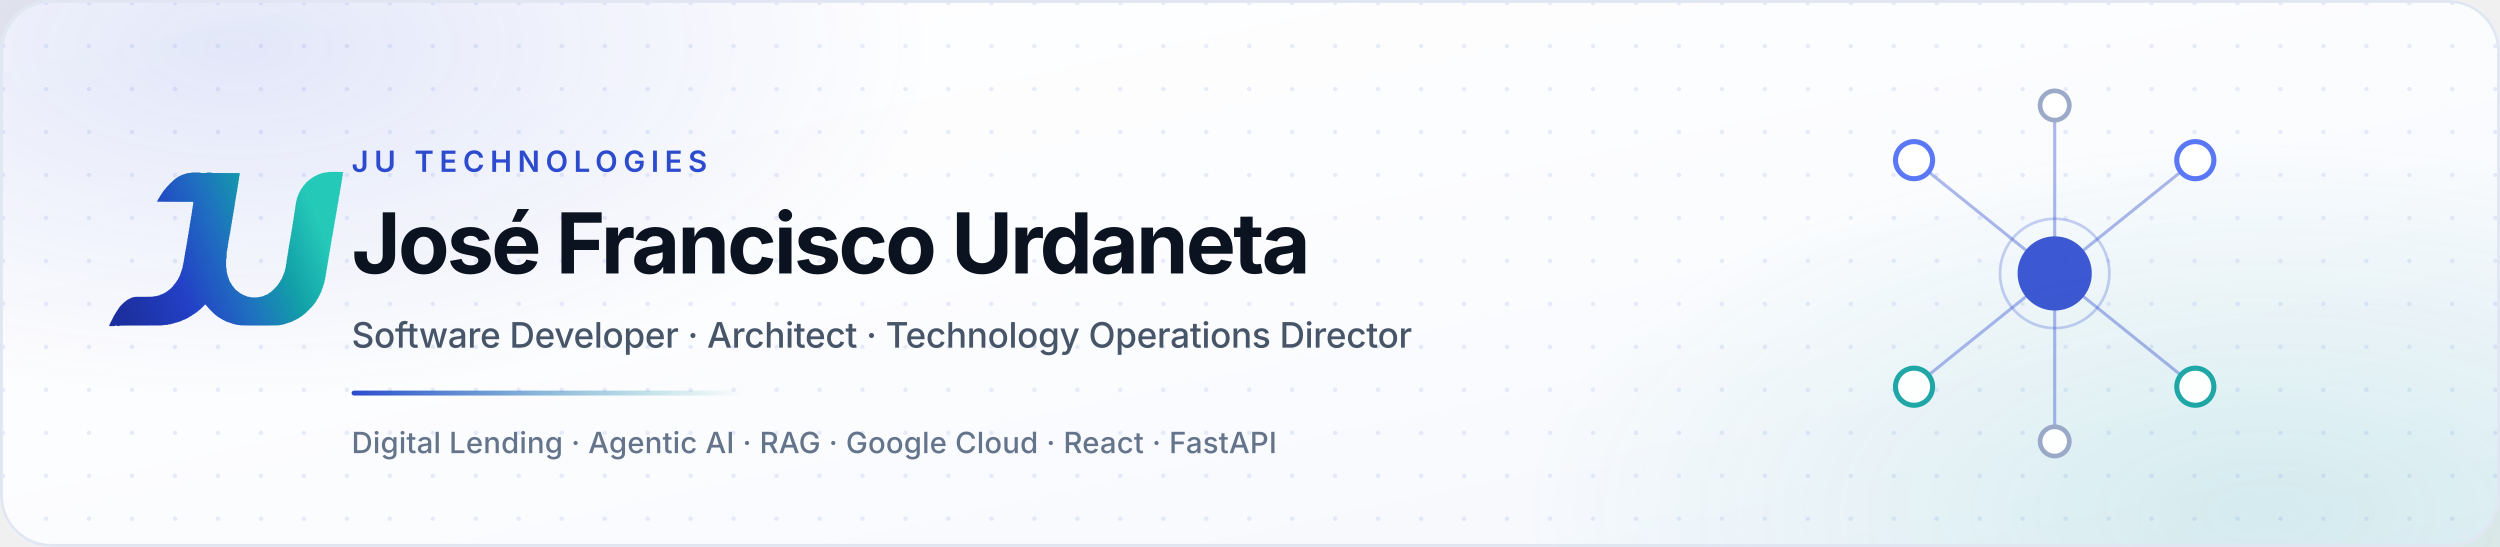
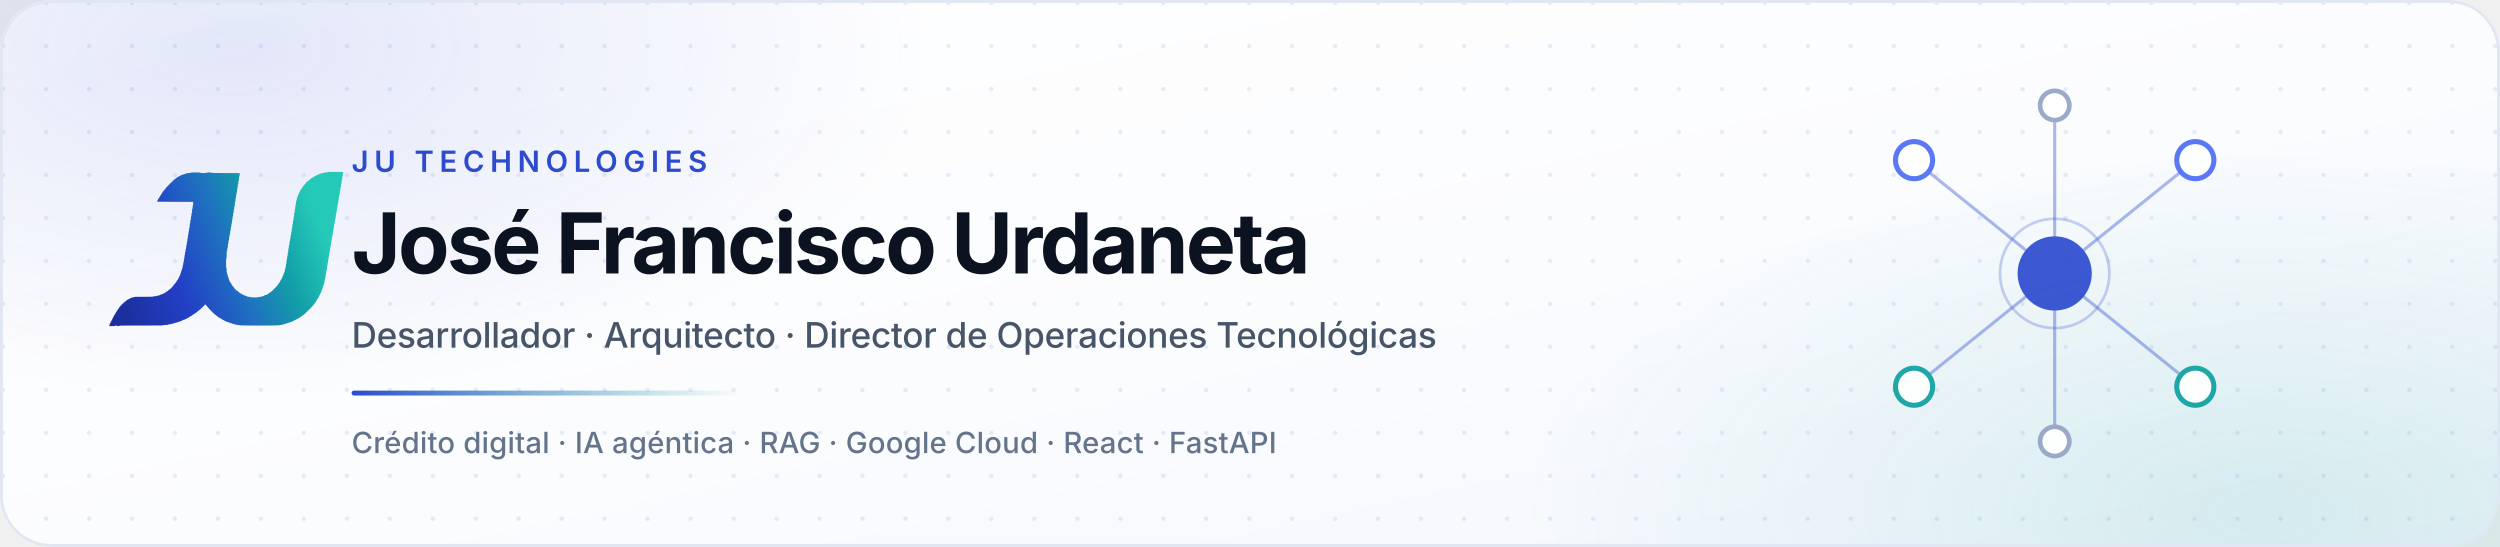
<svg xmlns="http://www.w3.org/2000/svg" width="1280" height="280" viewBox="0 0 1280 280" role="img" aria-label="José Francisco Urdaneta">
  <defs>
    <linearGradient id="bg" x1="0" y1="0" x2="1" y2="1">
      <stop offset="0%" stop-color="#FFFFFF" />
      <stop offset="55%" stop-color="#FBFCFE" />
      <stop offset="100%" stop-color="#F3F6FC" />
    </linearGradient>
    <linearGradient id="mark" x1="0.05" y1="0.1" x2="0.98" y2="0.35">
      <stop offset="0%" stop-color="#1B2F9E" />
      <stop offset="30%" stop-color="#2340C6" />
      <stop offset="55%" stop-color="#1F6FC0" />
      <stop offset="78%" stop-color="#12A0A8" />
      <stop offset="100%" stop-color="#25C9B8" />
    </linearGradient>
    <linearGradient id="rule" x1="0" y1="0" x2="1" y2="0">
      <stop offset="0%" stop-color="#2C4BCE" />
      <stop offset="100%" stop-color="#0E9F9F" stop-opacity="0" />
    </linearGradient>
    <radialGradient id="glowA" cx="50%" cy="50%" r="50%">
      <stop offset="0%" stop-color="#2C4BCE" stop-opacity="0.13" />
      <stop offset="100%" stop-color="#2C4BCE" stop-opacity="0" />
    </radialGradient>
    <radialGradient id="glowB" cx="50%" cy="50%" r="50%">
      <stop offset="0%" stop-color="#0E9F9F" stop-opacity="0.14" />
      <stop offset="100%" stop-color="#0E9F9F" stop-opacity="0" />
    </radialGradient>
    <pattern id="dots" width="22" height="22" patternUnits="userSpaceOnUse">
      <circle cx="1.6" cy="1.6" r="1.15" fill="#2C4BCE" opacity="0.10" />
    </pattern>
  </defs>
  <rect width="1280" height="280" rx="26" fill="url(#bg)" />
  <rect width="1280" height="280" rx="26" fill="url(#dots)" />
  <ellipse cx="120" cy="24" rx="360" ry="180" fill="url(#glowA)" />
  <ellipse cx="1160" cy="262" rx="380" ry="190" fill="url(#glowB)" />
  <rect x="0.75" y="0.75" width="1278.5" height="278.5" rx="25.5" fill="none" stroke="#E1E7F2" stroke-width="1.5" />
  <g transform="translate(56 88) scale(0.100089)">
    <g transform="translate(0,1119) scale(0.1,-0.1)" fill="url(#mark)">
      <path d="M11160 11175 c0 -12 -16 -15 -84 -15 -62 0 -87 -4 -96 -15 -8 -9 -30 -15 -60 -15 -30 0 -52 -6 -60 -15 -7 -8 -27 -15 -45 -15 -18 0 -38 -7 -45 -15 -7 -8 -27 -15 -45 -15 -18 0 -38 -7 -45 -15 -7 -8 -20 -15 -30 -15 -10 0 -23 -7 -30 -15 -7 -8 -20 -15 -30 -15 -10 0 -23 -7 -30 -15 -7 -8 -20 -15 -30 -15 -10 0 -23 -7 -30 -15 -7 -8 -20 -15 -29 -15 -10 0 -30 -13 -46 -30 -16 -16 -36 -30 -45 -30 -9 0 -29 -13 -45 -30 -16 -16 -36 -30 -45 -30 -8 0 -42 -27 -75 -60 -33 -33 -66 -60 -75 -60 -20 0 -90 -71 -90 -91 0 -8 -34 -48 -75 -89 -41 -41 -75 -82 -75 -90 0 -9 -13 -29 -30 -45 -16 -16 -30 -36 -30 -45 0 -9 -13 -29 -30 -45 -16 -16 -30 -36 -30 -46 0 -9 -7 -22 -15 -29 -8 -7 -15 -20 -15 -30 0 -10 -7 -23 -15 -30 -8 -7 -15 -20 -15 -30 0 -10 -7 -23 -15 -30 -8 -7 -15 -20 -15 -30 0 -10 -7 -23 -15 -30 -8 -7 -15 -27 -15 -45 0 -18 -7 -38 -15 -45 -8 -7 -15 -20 -15 -30 0 -10 -7 -23 -15 -30 -9 -8 -15 -30 -15 -60 0 -30 -6 -52 -15 -60 -9 -8 -15 -30 -15 -60 0 -30 -6 -52 -15 -60 -11 -9 -15 -33 -15 -90 0 -57 -4 -81 -15 -90 -11 -9 -15 -35 -15 -105 0 -70 -4 -96 -15 -105 -11 -9 -15 -33 -15 -90 0 -57 -4 -81 -15 -90 -11 -9 -15 -35 -15 -105 0 -70 -4 -96 -15 -105 -11 -9 -15 -33 -15 -90 0 -57 -4 -81 -15 -90 -11 -9 -15 -33 -15 -90 0 -57 -4 -81 -15 -90 -11 -9 -15 -35 -15 -105 0 -70 -4 -96 -15 -105 -11 -9 -15 -33 -15 -90 0 -57 -4 -81 -15 -90 -11 -9 -15 -33 -15 -90 0 -57 -4 -81 -15 -90 -11 -9 -15 -33 -15 -90 0 -57 -4 -81 -15 -90 -10 -9 -15 -32 -15 -75 0 -43 -5 -66 -15 -75 -11 -9 -15 -33 -15 -90 0 -57 -4 -81 -15 -90 -11 -9 -15 -33 -15 -90 0 -57 -4 -81 -15 -90 -11 -9 -15 -35 -15 -105 0 -70 -4 -96 -15 -105 -11 -9 -15 -33 -15 -90 0 -57 -4 -81 -15 -90 -11 -9 -15 -33 -15 -90 0 -57 -4 -81 -15 -90 -11 -9 -15 -35 -15 -105 0 -70 -4 -96 -15 -105 -11 -9 -15 -33 -15 -90 0 -57 -4 -81 -15 -90 -9 -8 -15 -30 -15 -60 0 -30 -6 -52 -15 -60 -9 -8 -15 -30 -15 -60 0 -30 -6 -52 -15 -60 -8 -7 -15 -20 -15 -30 0 -10 -7 -23 -15 -30 -8 -7 -15 -27 -15 -45 0 -18 -7 -38 -15 -45 -8 -7 -15 -20 -15 -30 0 -10 -7 -23 -15 -30 -8 -7 -15 -27 -15 -45 0 -18 -7 -38 -15 -45 -8 -7 -15 -20 -15 -29 0 -10 -13 -30 -30 -46 -16 -16 -30 -36 -30 -46 0 -9 -7 -22 -15 -29 -8 -7 -15 -20 -15 -29 0 -10 -13 -30 -30 -46 -16 -16 -30 -36 -30 -45 0 -9 -13 -29 -30 -45 -16 -16 -30 -36 -30 -44 0 -21 -340 -361 -361 -361 -8 0 -28 -13 -44 -30 -16 -16 -36 -30 -45 -30 -9 0 -29 -13 -45 -30 -16 -16 -36 -30 -46 -30 -9 0 -22 -7 -29 -15 -7 -8 -27 -15 -45 -15 -18 0 -38 -7 -45 -15 -7 -8 -20 -15 -30 -15 -10 0 -23 -7 -30 -15 -7 -8 -27 -15 -45 -15 -18 0 -38 -7 -45 -15 -9 -10 -32 -15 -75 -15 -43 0 -66 -5 -75 -15 -19 -22 -431 -22 -450 0 -9 10 -32 15 -75 15 -43 0 -66 5 -75 15 -7 8 -20 15 -30 15 -10 0 -23 7 -30 15 -7 8 -27 15 -45 15 -18 0 -38 7 -45 15 -7 8 -20 15 -30 15 -10 0 -23 7 -30 15 -7 8 -20 15 -30 15 -10 0 -23 7 -30 15 -7 8 -20 15 -29 15 -10 0 -30 13 -46 30 -16 16 -36 30 -45 30 -9 0 -36 20 -60 45 -24 25 -51 45 -60 45 -20 0 -150 131 -150 151 0 8 -27 41 -60 74 -33 33 -60 67 -60 76 0 9 -7 22 -15 29 -8 7 -15 20 -15 29 0 10 -13 30 -30 46 -17 16 -30 36 -30 46 0 9 -7 22 -15 29 -8 7 -15 20 -15 30 0 10 -7 23 -15 30 -8 7 -15 27 -15 45 0 18 -7 38 -15 45 -8 7 -15 27 -15 45 0 18 -7 38 -15 45 -8 7 -15 27 -15 45 0 18 -7 38 -15 45 -9 8 -15 30 -15 60 0 30 -6 52 -15 60 -12 10 -15 37 -15 120 0 83 -3 110 -15 120 -13 10 -15 50 -15 240 0 190 2 230 15 240 12 10 15 45 15 195 0 150 3 185 15 195 10 9 15 32 15 75 0 43 5 66 15 75 11 9 15 35 15 105 0 70 4 96 15 105 11 9 15 33 15 90 0 57 4 81 15 90 11 9 15 33 15 90 0 57 4 81 15 90 10 9 15 32 15 75 0 43 5 66 15 75 11 9 15 33 15 90 0 57 4 81 15 90 11 9 15 33 15 90 0 57 4 81 15 90 11 9 15 33 15 90 0 57 4 81 15 90 11 9 15 33 15 90 0 57 4 81 15 90 11 9 15 33 15 90 0 57 4 81 15 90 11 9 15 33 15 90 0 57 4 81 15 90 11 9 15 33 15 90 0 57 4 81 15 90 11 9 15 33 15 90 0 57 4 81 15 90 11 9 15 35 15 105 0 70 4 96 15 105 11 9 15 33 15 90 0 57 4 81 15 90 11 9 15 33 15 90 0 57 4 81 15 90 10 9 15 32 15 75 0 43 5 66 15 75 11 9 15 35 15 105 0 70 4 96 15 105 11 9 15 33 15 90 0 57 4 81 15 90 11 9 15 33 15 90 0 57 4 81 15 90 11 9 15 35 15 105 0 70 4 96 15 105 10 9 15 32 15 77 0 47 4 65 15 69 8 4 15 12 15 20 0 12 -113 14 -729 14 -635 0 -730 2 -741 15 -10 12 -37 15 -120 15 -83 0 -110 -3 -120 -15 -10 -12 -42 -15 -165 -15 -123 0 -155 3 -165 15 -10 13 -50 15 -240 15 -190 0 -230 -2 -240 -15 -9 -11 -35 -15 -105 -15 -70 0 -96 -4 -105 -15 -7 -8 -27 -15 -45 -15 -18 0 -38 -7 -45 -15 -7 -8 -27 -15 -45 -15 -18 0 -38 -7 -45 -15 -7 -8 -27 -15 -45 -15 -18 0 -38 -7 -45 -15 -7 -8 -20 -15 -30 -15 -10 0 -23 -7 -30 -15 -7 -8 -20 -15 -30 -15 -10 0 -23 -7 -30 -15 -7 -8 -20 -15 -29 -15 -10 0 -30 -13 -46 -30 -16 -16 -36 -30 -45 -30 -9 0 -29 -13 -45 -30 -16 -16 -36 -30 -44 -30 -21 0 -481 -460 -481 -480 0 -9 -27 -42 -60 -75 -33 -33 -60 -67 -60 -75 0 -9 -14 -29 -30 -45 -17 -16 -30 -36 -30 -45 0 -9 -14 -29 -30 -45 -17 -16 -30 -36 -30 -45 0 -9 -13 -29 -30 -45 -17 -16 -30 -36 -30 -46 0 -9 -7 -22 -15 -29 -8 -7 -15 -20 -15 -29 0 -10 -14 -30 -30 -46 -16 -16 -30 -36 -30 -46 0 -9 -7 -22 -15 -29 -8 -7 -15 -21 -15 -32 0 -10 -7 -21 -15 -24 -8 -4 -15 -12 -15 -20 0 -12 144 -14 928 -16 l927 -3 3 -81 c2 -63 -1 -84 -13 -94 -11 -9 -15 -32 -15 -90 0 -57 -4 -81 -15 -90 -11 -9 -15 -35 -15 -105 0 -70 -4 -96 -15 -105 -11 -9 -15 -33 -15 -90 0 -57 -4 -81 -15 -90 -11 -9 -15 -33 -15 -90 0 -57 -4 -81 -15 -90 -11 -9 -15 -33 -15 -90 0 -57 -4 -81 -15 -90 -11 -9 -15 -35 -15 -105 0 -70 -4 -96 -15 -105 -11 -9 -15 -33 -15 -90 0 -57 -4 -81 -15 -90 -11 -9 -15 -33 -15 -90 0 -57 -4 -81 -15 -90 -11 -9 -15 -33 -15 -90 0 -57 -4 -81 -15 -90 -11 -9 -15 -33 -15 -90 0 -57 -4 -81 -15 -90 -11 -9 -15 -33 -15 -90 0 -57 -4 -81 -15 -90 -11 -9 -15 -33 -15 -90 0 -57 -4 -81 -15 -90 -10 -9 -15 -32 -15 -75 0 -43 -5 -66 -15 -75 -11 -9 -15 -33 -15 -90 0 -57 -4 -81 -15 -90 -11 -9 -15 -33 -15 -90 0 -57 -4 -81 -15 -90 -11 -9 -15 -33 -15 -90 0 -57 -4 -81 -15 -90 -10 -9 -15 -32 -15 -75 0 -43 -5 -66 -15 -75 -10 -9 -15 -32 -15 -75 0 -43 -5 -66 -15 -75 -8 -7 -15 -27 -15 -45 0 -18 -7 -38 -15 -45 -8 -7 -15 -27 -15 -45 0 -18 -7 -38 -15 -45 -8 -7 -15 -27 -15 -45 0 -18 -7 -38 -15 -45 -8 -7 -15 -27 -15 -45 0 -18 -7 -38 -15 -45 -8 -7 -15 -20 -15 -30 0 -10 -7 -23 -15 -30 -8 -7 -15 -20 -15 -30 0 -10 -7 -23 -15 -30 -8 -7 -15 -20 -15 -30 0 -10 -7 -23 -15 -30 -8 -7 -15 -20 -15 -29 0 -10 -13 -30 -30 -46 -17 -16 -30 -36 -30 -45 0 -9 -13 -29 -30 -45 -16 -16 -30 -36 -30 -45 0 -8 -27 -42 -60 -75 -33 -33 -60 -66 -60 -75 0 -20 -191 -210 -211 -210 -8 0 -35 -20 -59 -45 -24 -25 -51 -45 -60 -45 -9 0 -29 -13 -45 -30 -16 -16 -36 -30 -46 -30 -9 0 -22 -7 -29 -15 -7 -8 -20 -15 -30 -15 -10 0 -23 -7 -30 -15 -7 -8 -20 -15 -30 -15 -10 0 -23 -7 -30 -15 -7 -8 -27 -15 -45 -15 -18 0 -38 -7 -45 -15 -7 -8 -20 -15 -30 -15 -10 0 -23 -7 -30 -15 -8 -9 -30 -15 -60 -15 -30 0 -52 -6 -60 -15 -9 -11 -33 -15 -90 -15 -57 0 -81 -4 -90 -15 -11 -13 -78 -15 -495 -15 -417 0 -484 -2 -495 -15 -8 -9 -30 -15 -60 -15 -30 0 -52 -6 -60 -15 -7 -8 -20 -15 -30 -15 -10 0 -23 -7 -30 -15 -7 -8 -20 -15 -30 -15 -10 0 -23 -7 -30 -15 -7 -8 -20 -15 -30 -15 -10 0 -23 -7 -30 -15 -7 -8 -20 -15 -29 -15 -9 0 -37 -20 -61 -45 -24 -25 -51 -45 -60 -45 -20 0 -300 -280 -300 -301 0 -8 -13 -28 -30 -44 -16 -16 -30 -36 -30 -45 0 -9 -13 -29 -30 -45 -16 -16 -30 -36 -30 -45 0 -9 -13 -29 -30 -45 -16 -16 -30 -36 -30 -46 0 -9 -7 -22 -15 -29 -8 -7 -15 -20 -15 -29 0 -10 -14 -30 -30 -46 -17 -16 -30 -36 -30 -46 0 -9 -7 -22 -15 -29 -8 -7 -15 -20 -15 -30 0 -10 -7 -23 -15 -30 -8 -7 -15 -20 -15 -30 0 -10 -7 -23 -15 -30 -8 -7 -15 -20 -15 -30 0 -10 -7 -23 -15 -30 -8 -7 -15 -20 -15 -30 0 -10 -7 -23 -15 -30 -8 -7 -15 -21 -15 -32 0 -10 -7 -21 -15 -24 -8 -4 -15 -16 -15 -29 0 -12 -7 -28 -15 -35 -8 -7 -15 -23 -15 -36 0 -15 -6 -24 -15 -24 -11 0 -15 -12 -15 -45 l0 -45 144 0 c115 0 146 3 156 15 16 19 74 19 90 0 17 -20 103 -20 120 0 11 13 148 15 1125 15 977 0 1114 2 1125 15 10 12 37 15 120 15 83 0 110 3 120 15 9 10 32 15 75 15 43 0 66 5 75 15 8 9 30 15 60 15 30 0 52 6 60 15 7 8 27 15 45 15 18 0 38 7 45 15 8 9 30 15 60 15 30 0 52 6 60 15 7 8 27 15 45 15 18 0 38 7 45 15 7 8 27 15 45 15 18 0 38 7 45 15 7 8 20 15 30 15 10 0 23 7 30 15 7 8 20 15 30 15 10 0 23 7 30 15 7 8 27 15 45 15 18 0 38 7 45 15 7 8 20 15 30 15 10 0 23 7 30 15 7 8 20 15 30 15 10 0 23 7 30 15 7 8 20 15 29 15 10 0 30 14 46 30 16 17 36 30 46 30 9 0 22 7 29 15 7 8 20 15 29 15 10 0 30 14 46 30 16 17 36 30 45 30 9 0 29 14 45 30 16 17 36 30 45 30 9 0 29 14 45 30 16 17 36 30 45 30 8 0 42 27 75 60 33 33 66 60 75 60 9 0 83 68 165 150 82 83 150 150 151 150 9 0 130 -135 132 -148 5 -24 373 -392 392 -392 9 0 36 -20 60 -45 24 -25 51 -45 60 -45 9 0 29 -14 45 -30 16 -17 36 -30 46 -30 9 0 22 -7 29 -15 7 -8 20 -15 29 -15 10 0 30 -13 46 -30 16 -17 36 -30 46 -30 9 0 22 -7 29 -15 7 -8 20 -15 30 -15 10 0 23 -7 30 -15 7 -8 20 -15 30 -15 10 0 23 -7 30 -15 7 -8 20 -15 30 -15 10 0 23 -7 30 -15 7 -8 27 -15 45 -15 18 0 38 -7 45 -15 7 -8 27 -15 45 -15 18 0 38 -7 45 -15 7 -8 27 -15 45 -15 18 0 38 -7 45 -15 7 -8 27 -15 45 -15 18 0 38 -7 45 -15 8 -9 30 -15 60 -15 30 0 52 -6 60 -15 9 -11 33 -15 90 -15 57 0 81 -4 90 -15 19 -23 2021 -23 2040 0 9 10 32 15 75 15 43 0 66 5 75 15 8 9 30 15 60 15 30 0 52 6 60 15 7 8 27 15 45 15 18 0 38 7 45 15 7 8 27 15 45 15 18 0 38 7 45 15 7 8 27 15 45 15 18 0 38 7 45 15 7 8 27 15 45 15 18 0 38 7 45 15 7 8 20 15 30 15 10 0 23 7 30 15 7 8 20 15 30 15 10 0 23 7 30 15 7 8 20 15 30 15 10 0 23 7 30 15 7 8 20 15 30 15 10 0 23 7 30 15 7 8 20 15 30 15 10 0 23 7 30 15 7 8 20 15 29 15 10 0 30 14 46 30 16 17 36 30 45 30 9 0 29 13 45 30 16 16 36 30 45 30 9 0 36 20 60 45 24 25 51 45 60 45 20 0 480 460 480 480 0 9 20 36 45 60 25 24 45 51 45 60 0 9 14 29 30 45 17 16 30 36 30 46 0 9 7 22 15 29 8 7 15 20 15 29 0 10 14 30 30 46 17 16 30 36 30 46 0 9 7 22 15 29 8 7 15 20 15 30 0 10 7 23 15 30 8 7 15 20 15 30 0 10 7 23 15 30 8 7 15 20 15 30 0 10 7 23 15 30 8 7 15 20 15 30 0 10 7 23 15 30 8 7 15 20 15 30 0 10 7 23 15 30 8 7 15 27 15 45 0 18 7 38 15 45 8 7 15 27 15 45 0 18 7 38 15 45 8 7 15 27 15 45 0 18 7 38 15 45 8 7 15 27 15 45 0 18 7 38 15 45 8 7 15 27 15 45 0 18 7 38 15 45 10 9 15 32 15 75 0 43 5 66 15 75 10 9 15 32 15 75 0 43 5 66 15 75 11 9 15 33 15 90 0 57 4 81 15 90 11 9 15 33 15 90 0 57 4 81 15 90 11 9 15 33 15 90 0 57 4 81 15 90 11 9 15 33 15 90 0 57 4 81 15 90 11 9 15 33 15 90 0 57 4 81 15 90 11 9 15 33 15 90 0 57 4 81 15 90 11 9 15 33 15 90 0 57 4 81 15 90 11 9 15 33 15 90 0 57 4 81 15 90 11 9 15 33 15 90 0 57 4 81 15 90 11 9 15 33 15 90 0 57 4 81 15 90 11 9 15 33 15 90 0 57 4 81 15 90 10 9 15 32 15 75 0 43 5 66 15 75 11 9 15 33 15 90 0 57 4 81 15 90 11 9 15 33 15 90 0 57 4 81 15 90 11 9 15 33 15 90 0 57 4 81 15 90 11 9 15 33 15 90 0 57 4 81 15 90 10 9 15 32 15 75 0 43 5 66 15 75 11 9 15 33 15 90 0 57 4 81 15 90 11 9 15 33 15 90 0 57 4 81 15 90 11 9 15 33 15 90 0 57 4 81 15 90 11 9 15 33 15 90 0 57 4 81 15 90 10 9 15 32 15 75 0 43 5 66 15 75 11 9 15 35 15 105 0 70 4 96 15 105 10 9 15 32 15 75 0 43 5 66 15 75 11 9 15 33 15 90 0 57 4 81 15 90 11 9 15 33 15 90 0 57 4 81 15 90 11 9 15 33 15 90 0 57 4 81 15 90 11 9 15 33 15 90 0 57 4 81 15 90 11 9 15 33 15 90 0 57 4 81 15 90 11 9 15 33 15 92 0 61 3 80 15 84 20 8 19 20 -5 44 -19 19 -33 20 -405 20 -336 0 -385 -2 -385 -15z" />
    </g>
  </g>
  <g transform="translate(180, 0)">
    <text x="0" y="88" font-family="Inter" font-size="15" font-weight="600" fill="#2C4BCE" letter-spacing="2.9">JU TECHNOLOGIES</text>
    <text x="0" y="140" font-family="Inter" font-size="43" font-weight="700" fill="#0B1220" letter-spacing="-1.35">José Francisco Urdaneta</text>
-     <text x="0" y="178" font-family="Inter" font-size="18" font-weight="500" fill="#475569" letter-spacing="-0.15">Software Developer · Architect · Technology Operations Director</text>
+     <text x="0" y="178" font-family="Inter" font-size="18" font-weight="500" fill="#475569" letter-spacing="-0.15">Desarrollador · Arquitecto · Director de Operaciones Tecnológicas</text>
    <rect x="0" y="200" width="200" height="2.5" rx="1.25" fill="url(#rule)" />
-     <text x="0" y="232" font-family="Inter" font-size="15" font-weight="500" fill="#64748B" letter-spacing="0.1">Digital Lending   ·   Agentic AI   ·   RAG   ·   Google Cloud   ·   React   ·   FastAPI</text>
+     <text x="0" y="232" font-family="Inter" font-size="15" font-weight="500" fill="#64748B" letter-spacing="0.1">Crédito digital   ·   IA agéntica   ·   RAG   ·   Google Cloud   ·   React   ·   FastAPI</text>
  </g>
  <g transform="translate(1052, 140)" opacity="0.92">
    <g stroke="#2C4BCE" stroke-width="1.6" opacity="0.42" fill="none">
      <line x1="0" y1="0" x2="-72" y2="-58" />
      <line x1="0" y1="0" x2="72" y2="-58" />
      <line x1="0" y1="0" x2="-72" y2="58" />
      <line x1="0" y1="0" x2="72" y2="58" />
      <line x1="0" y1="0" x2="0" y2="-86" />
      <line x1="0" y1="0" x2="0" y2="86" />
    </g>
    <circle cx="0" cy="0" r="19" fill="#2C4BCE" />
    <circle cx="0" cy="0" r="28" fill="none" stroke="#2C4BCE" stroke-width="1.4" opacity="0.28" />
    <circle cx="-72" cy="-58" r="9.5" fill="#FFFFFF" stroke="#4C6BF5" stroke-width="2.6" />
    <circle cx="72" cy="-58" r="9.5" fill="#FFFFFF" stroke="#4C6BF5" stroke-width="2.6" />
    <circle cx="-72" cy="58" r="9.5" fill="#FFFFFF" stroke="#0E9F9F" stroke-width="2.6" />
    <circle cx="72" cy="58" r="9.5" fill="#FFFFFF" stroke="#0E9F9F" stroke-width="2.6" />
    <circle cx="0" cy="-86" r="7.5" fill="#FFFFFF" stroke="#94A3C4" stroke-width="2.4" />
    <circle cx="0" cy="86" r="7.5" fill="#FFFFFF" stroke="#94A3C4" stroke-width="2.4" />
  </g>
</svg>
